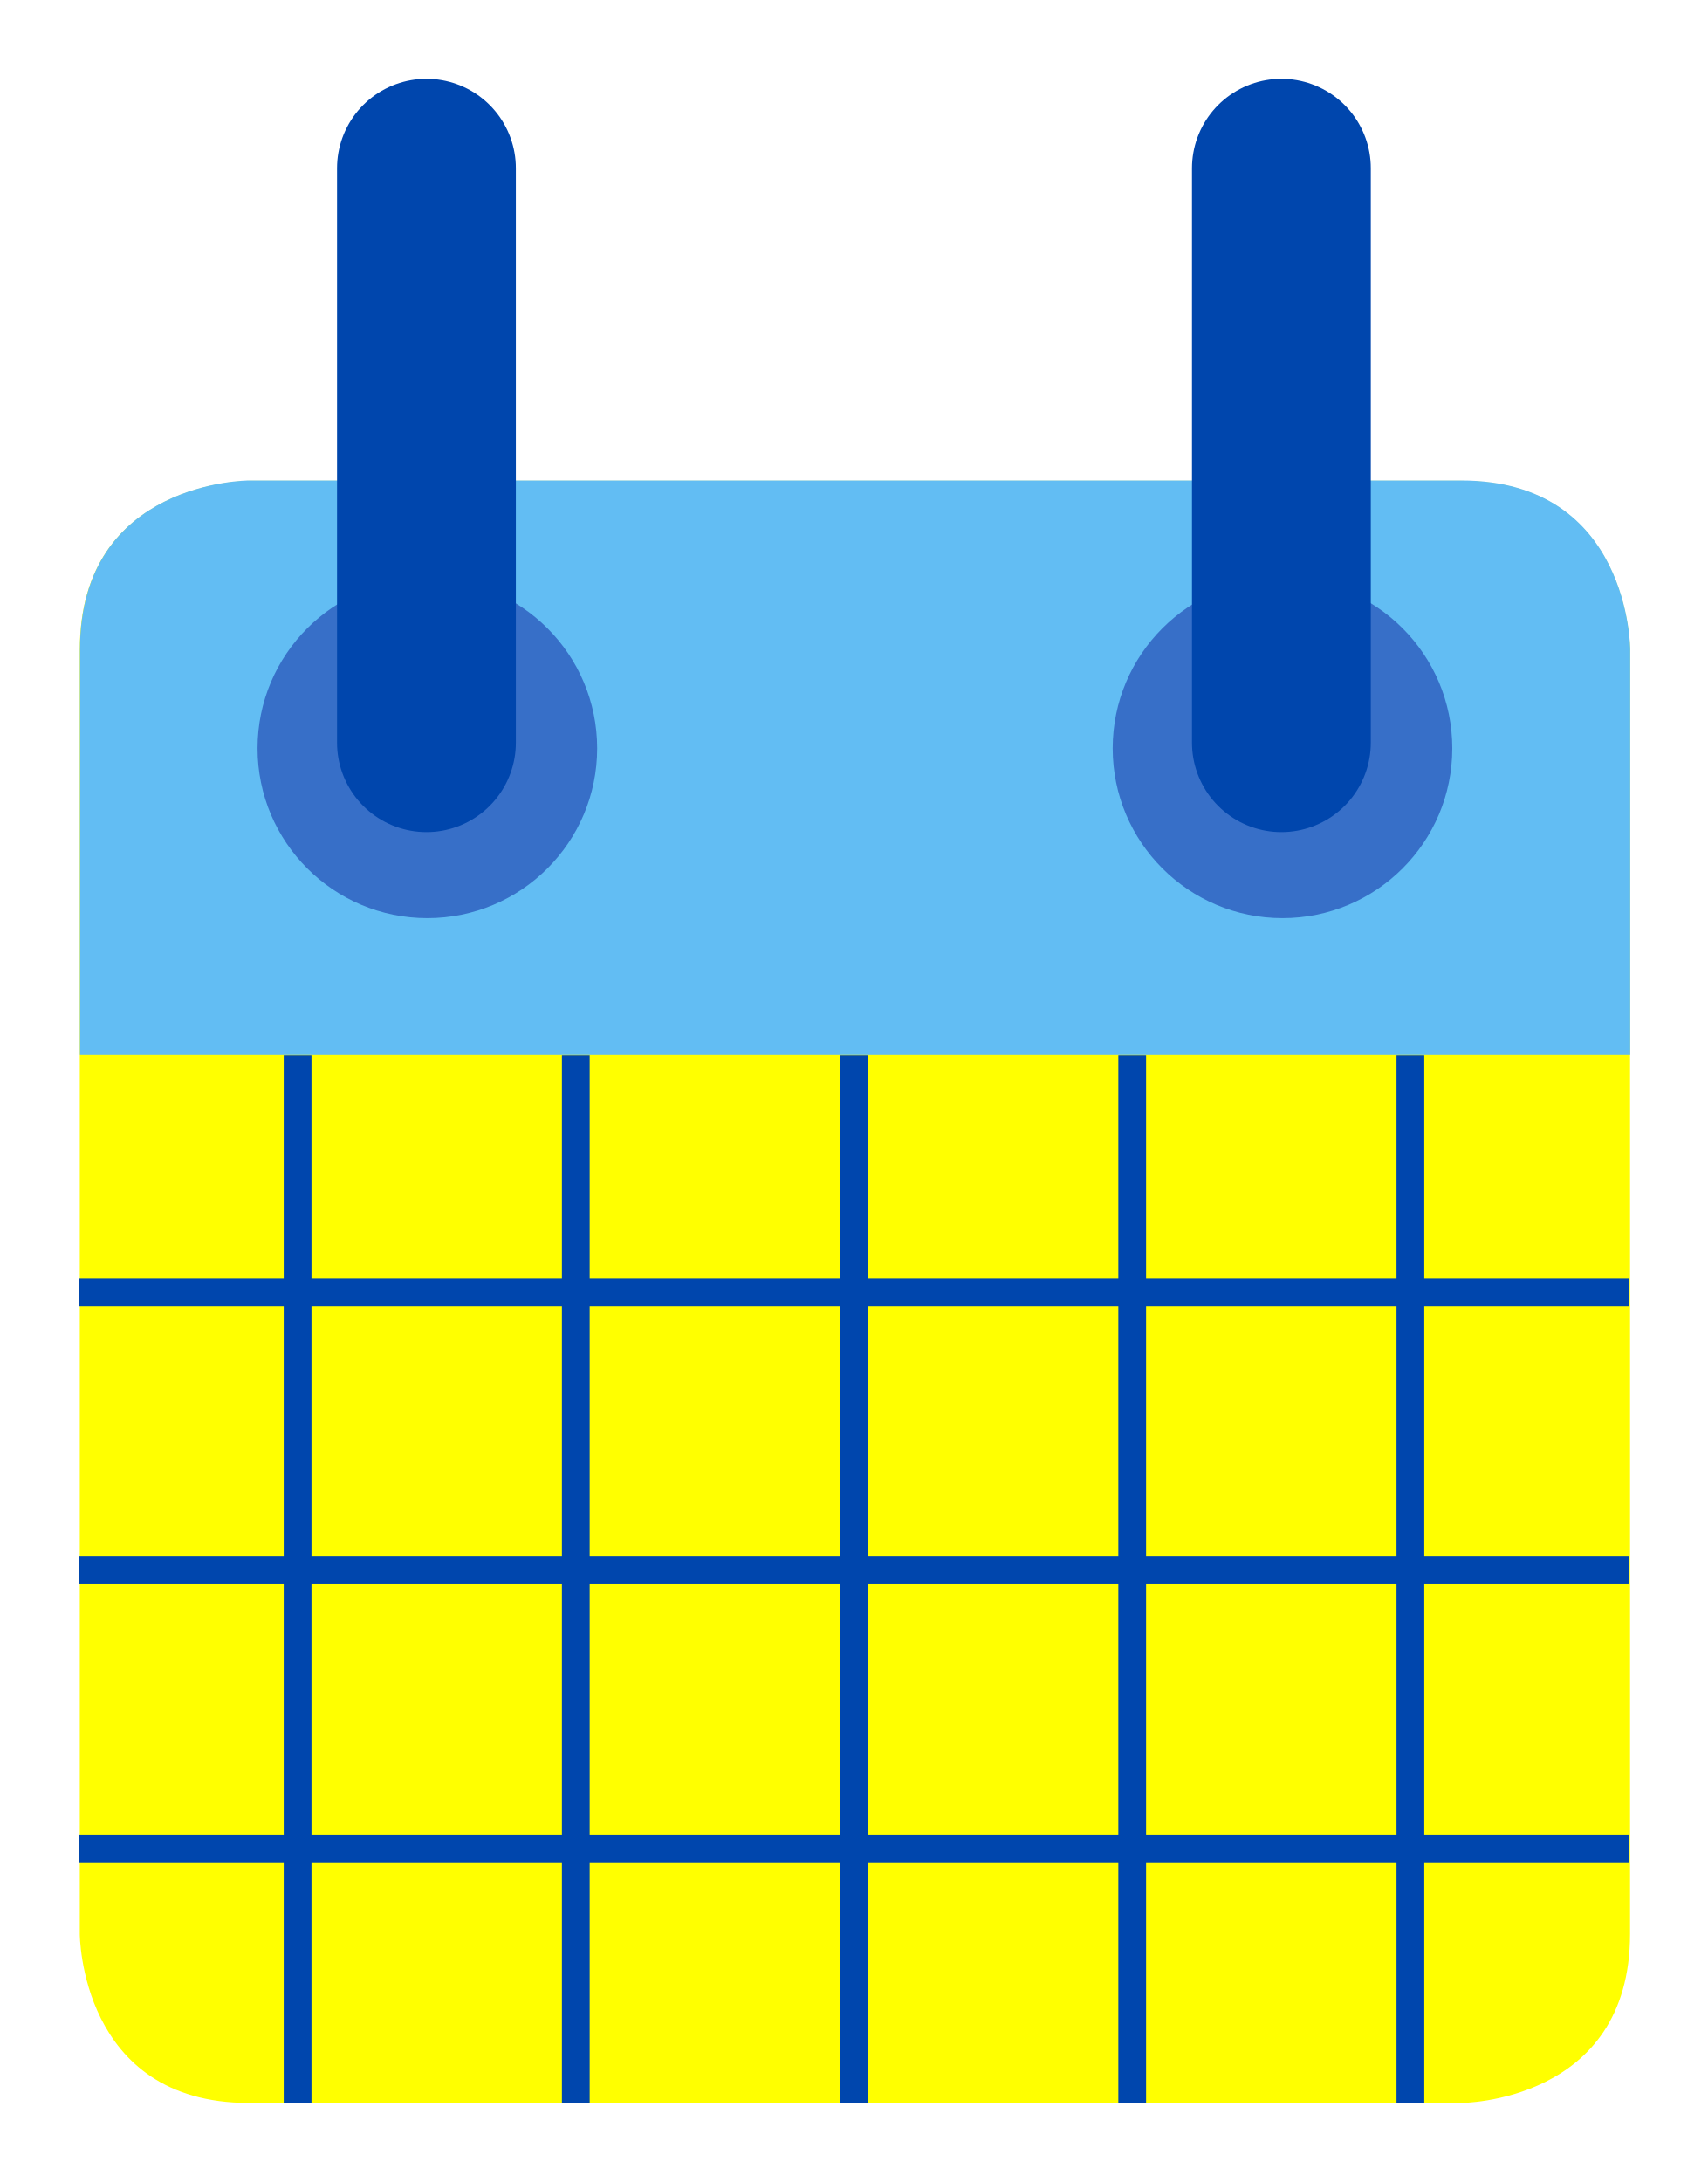
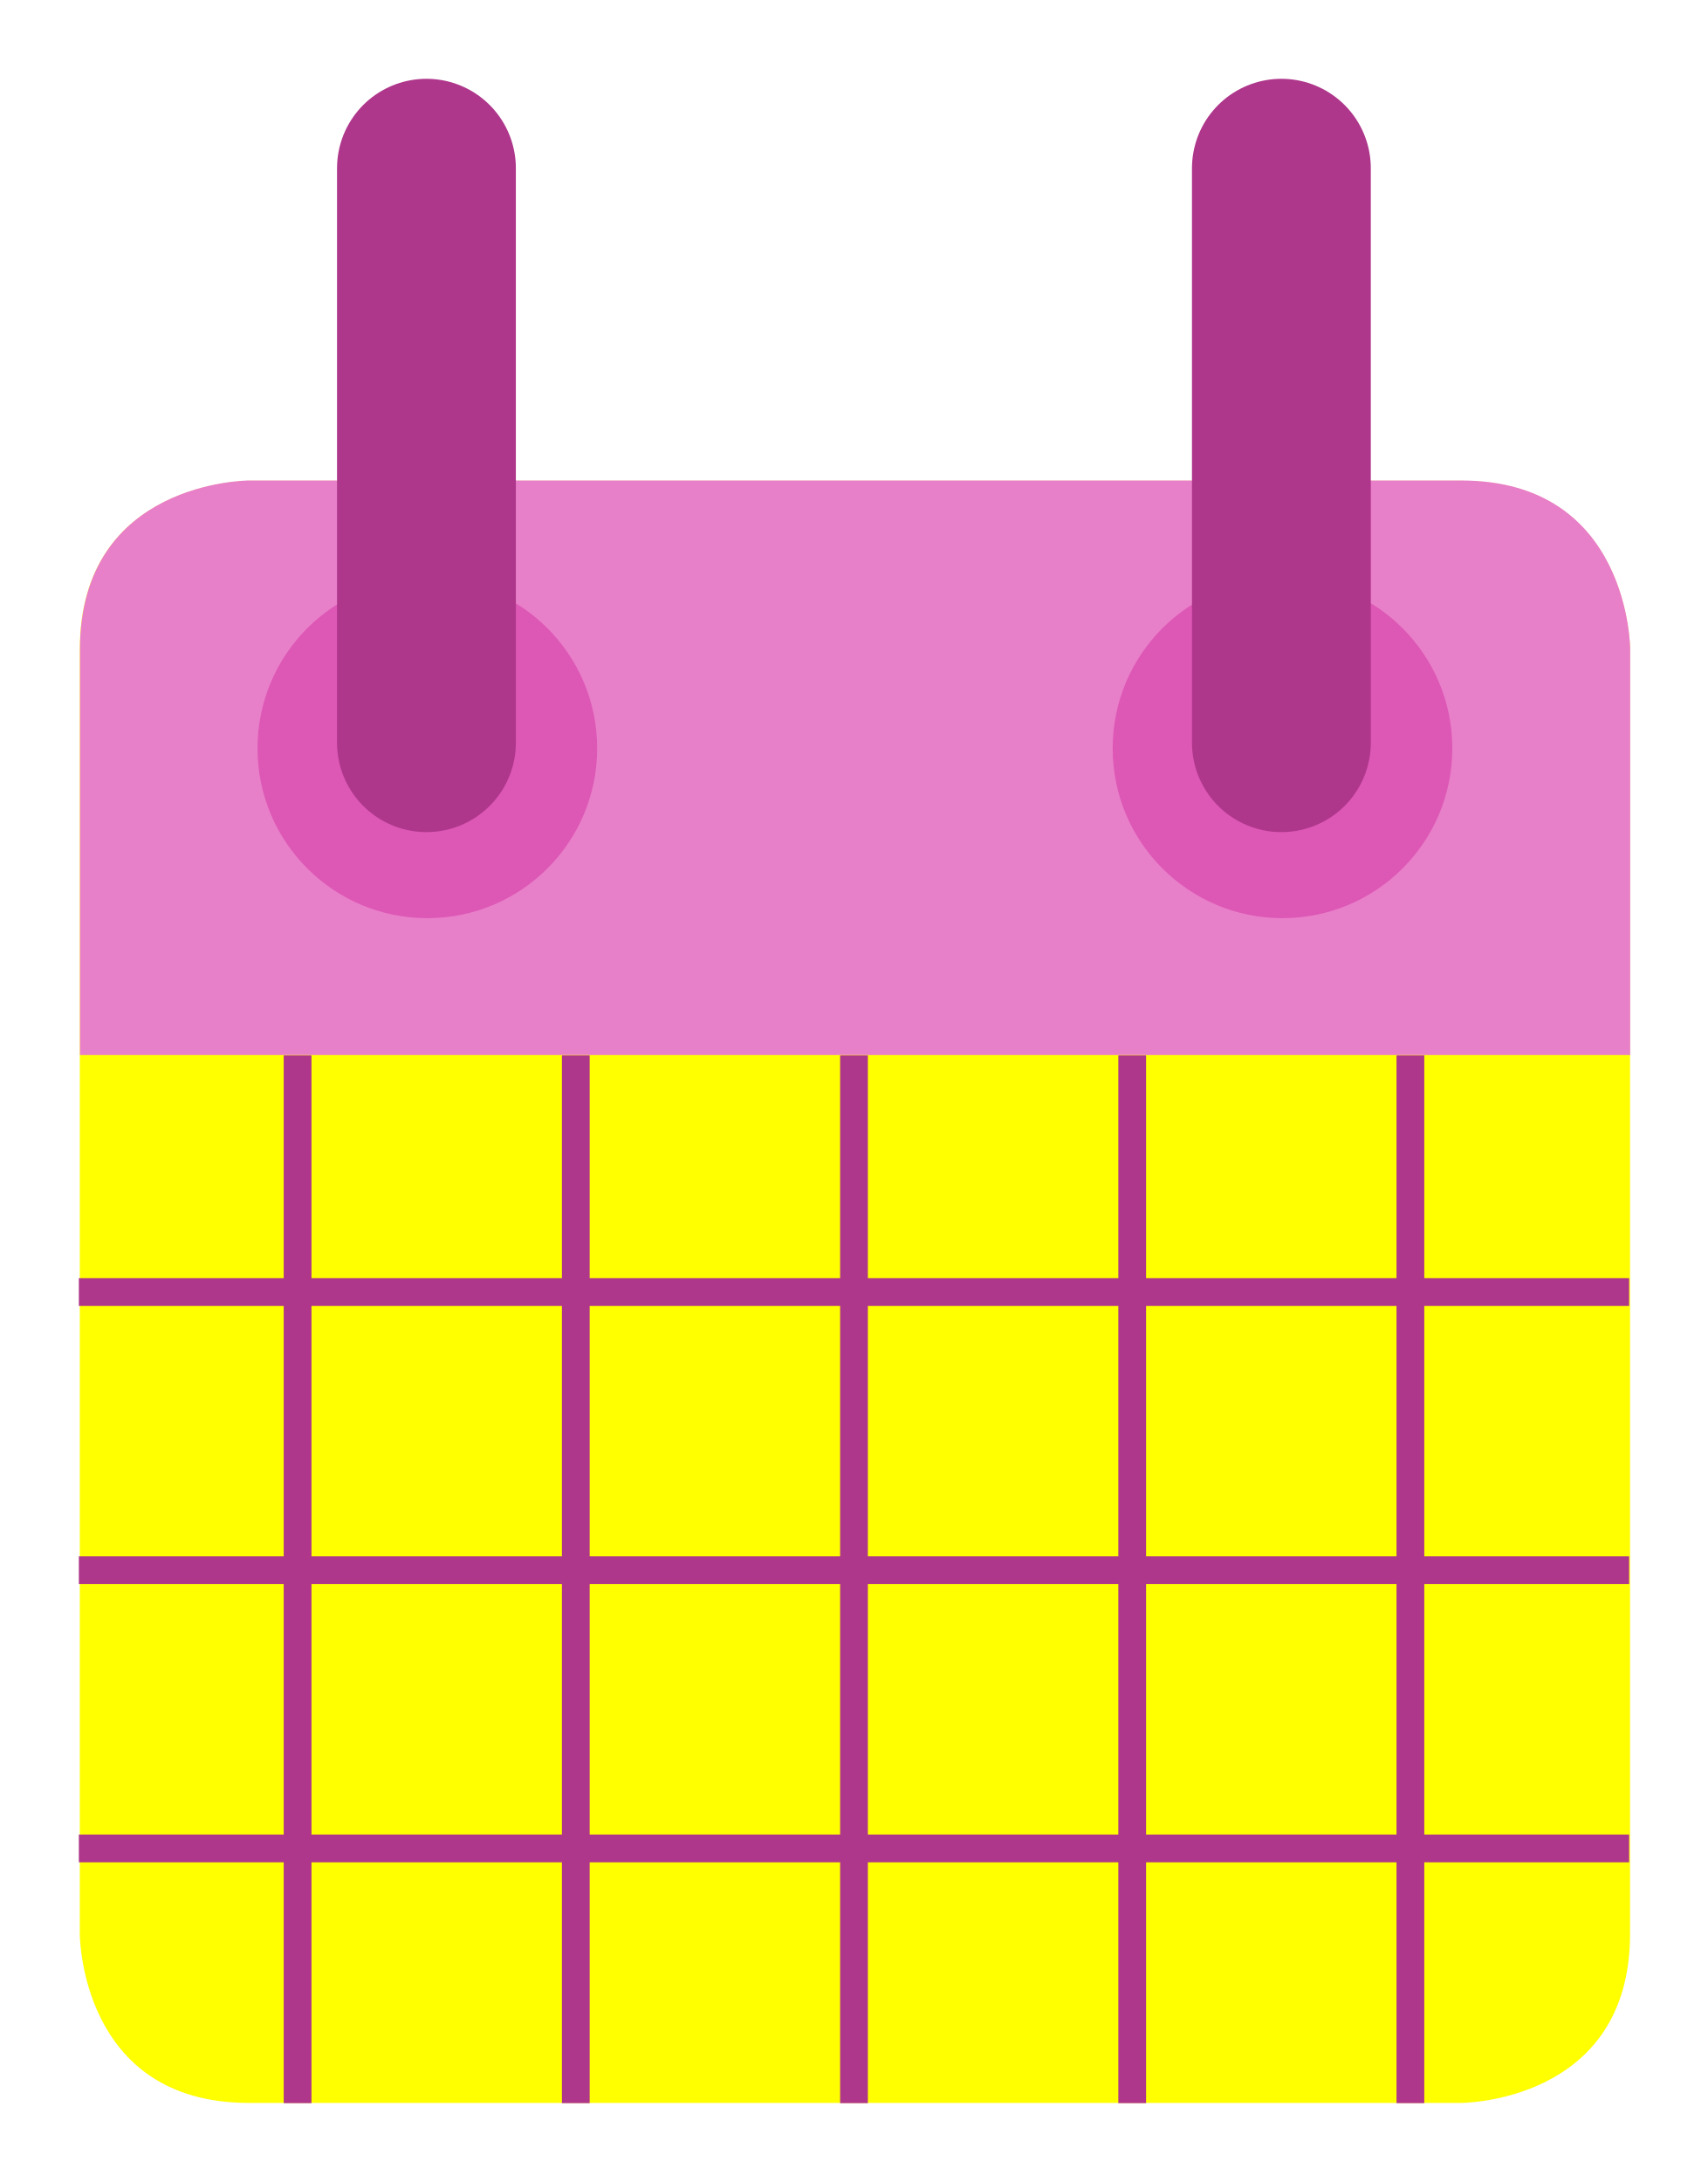
<svg xmlns="http://www.w3.org/2000/svg" width="10.83mm" height="13.835mm" version="1.1" viewBox="0 0 10.83 13.835">
  <defs>
    <clipPath id="clipPath748">
      <path d="m0 0h1280v3100h-1280z" />
    </clipPath>
  </defs>
  <g transform="translate(68.915 -12.454)">
    <g transform="matrix(.35278 0 0 -.35278 -261.85 303.29)">
      <g clip-path="url(#clipPath748)">
        <g transform="translate(551.37 815.77)">
          <path d="m0 0s-3.037 0-3.037-3.037v-23.08s0-3.037 3.037-3.037h21.79s3.037 0 3.037 3.037v23.08s0 3.037-3.037 3.037z" fill="#ffff00" />
        </g>
        <g transform="translate(576.2 805.45)">
-           <path d="m0 0v7.289s0 3.037-3.037 3.037h-21.79s-3.037 0-3.037-3.037v-7.289z" fill="#62bdf3" />
+           <path d="m0 0v7.289s0 3.037-3.037 3.037h-21.79s-3.037 0-3.037-3.037v-7.289z" fill="#e87fc9" />
        </g>
-         <g transform="translate(554.58 807.91)" fill="#376fc8">
-           <path d="m0 0c1.686 0 3.052 1.366 3.052 3.052s-1.366 3.052-3.052 3.052-3.052-1.366-3.052-3.052 1.366-3.052 3.052-3.052" fill="#376fc8" />
+         <g transform="translate(554.58 807.91)">
+           <path d="m0 0c1.686 0 3.052 1.366 3.052 3.052s-1.366 3.052-3.052 3.052-3.052-1.366-3.052-3.052 1.366-3.052 3.052-3.052" fill="#dd57b5" />
        </g>
-         <g transform="translate(569.95 807.91)" fill="#376fc8">
-           <path d="m0 0c1.686 0 3.052 1.366 3.052 3.052s-1.366 3.052-3.052 3.052-3.052-1.366-3.052-3.052 1.366-3.052 3.052-3.052" fill="#376fc8" />
+         <g transform="translate(569.95 807.91)">
+           <path d="m0 0c1.686 0 3.052 1.366 3.052 3.052s-1.366 3.052-3.052 3.052-3.052-1.366-3.052-3.052 1.366-3.052 3.052-3.052" fill="#dd57b5" />
        </g>
      </g>
    </g>
    <g transform="matrix(.35278 0 0 -.35278 -60.79 17.163)">
-       <path d="m0 0v10.325" fill="none" stroke="#0046ad" stroke-linecap="round" stroke-width="3.214" />
+       <path d="m0 0v10.325" fill="none" stroke="#ae368b" stroke-linecap="round" stroke-width="3.214" />
    </g>
    <g transform="matrix(.35278 0 0 -.35278 -66.211 17.163)">
-       <path d="m0 0v10.325" stroke="#0046ad" stroke-linecap="round" stroke-width="3.214" />
+       <path d="m0 0v10.325" stroke="#ae368b" stroke-linecap="round" stroke-width="3.214" />
    </g>
-     <g fill="none" stroke="#0046ad" stroke-width=".176">
+     <g fill="none" stroke="#ae368b" stroke-width=".176">
      <path d="m-68.415 20.646h9.83" />
      <path d="m-68.415 22.41h9.83" />
      <path d="m-68.415 24.174h9.83" />
      <path d="m-67.028 19.146v6.643" />
      <path d="m-65.264 19.146v6.643" />
      <path d="m-63.5 19.146v6.643" />
      <path d="m-61.736 19.146v6.643" />
      <path d="m-59.972 19.146v6.643" />
    </g>
  </g>
</svg>
